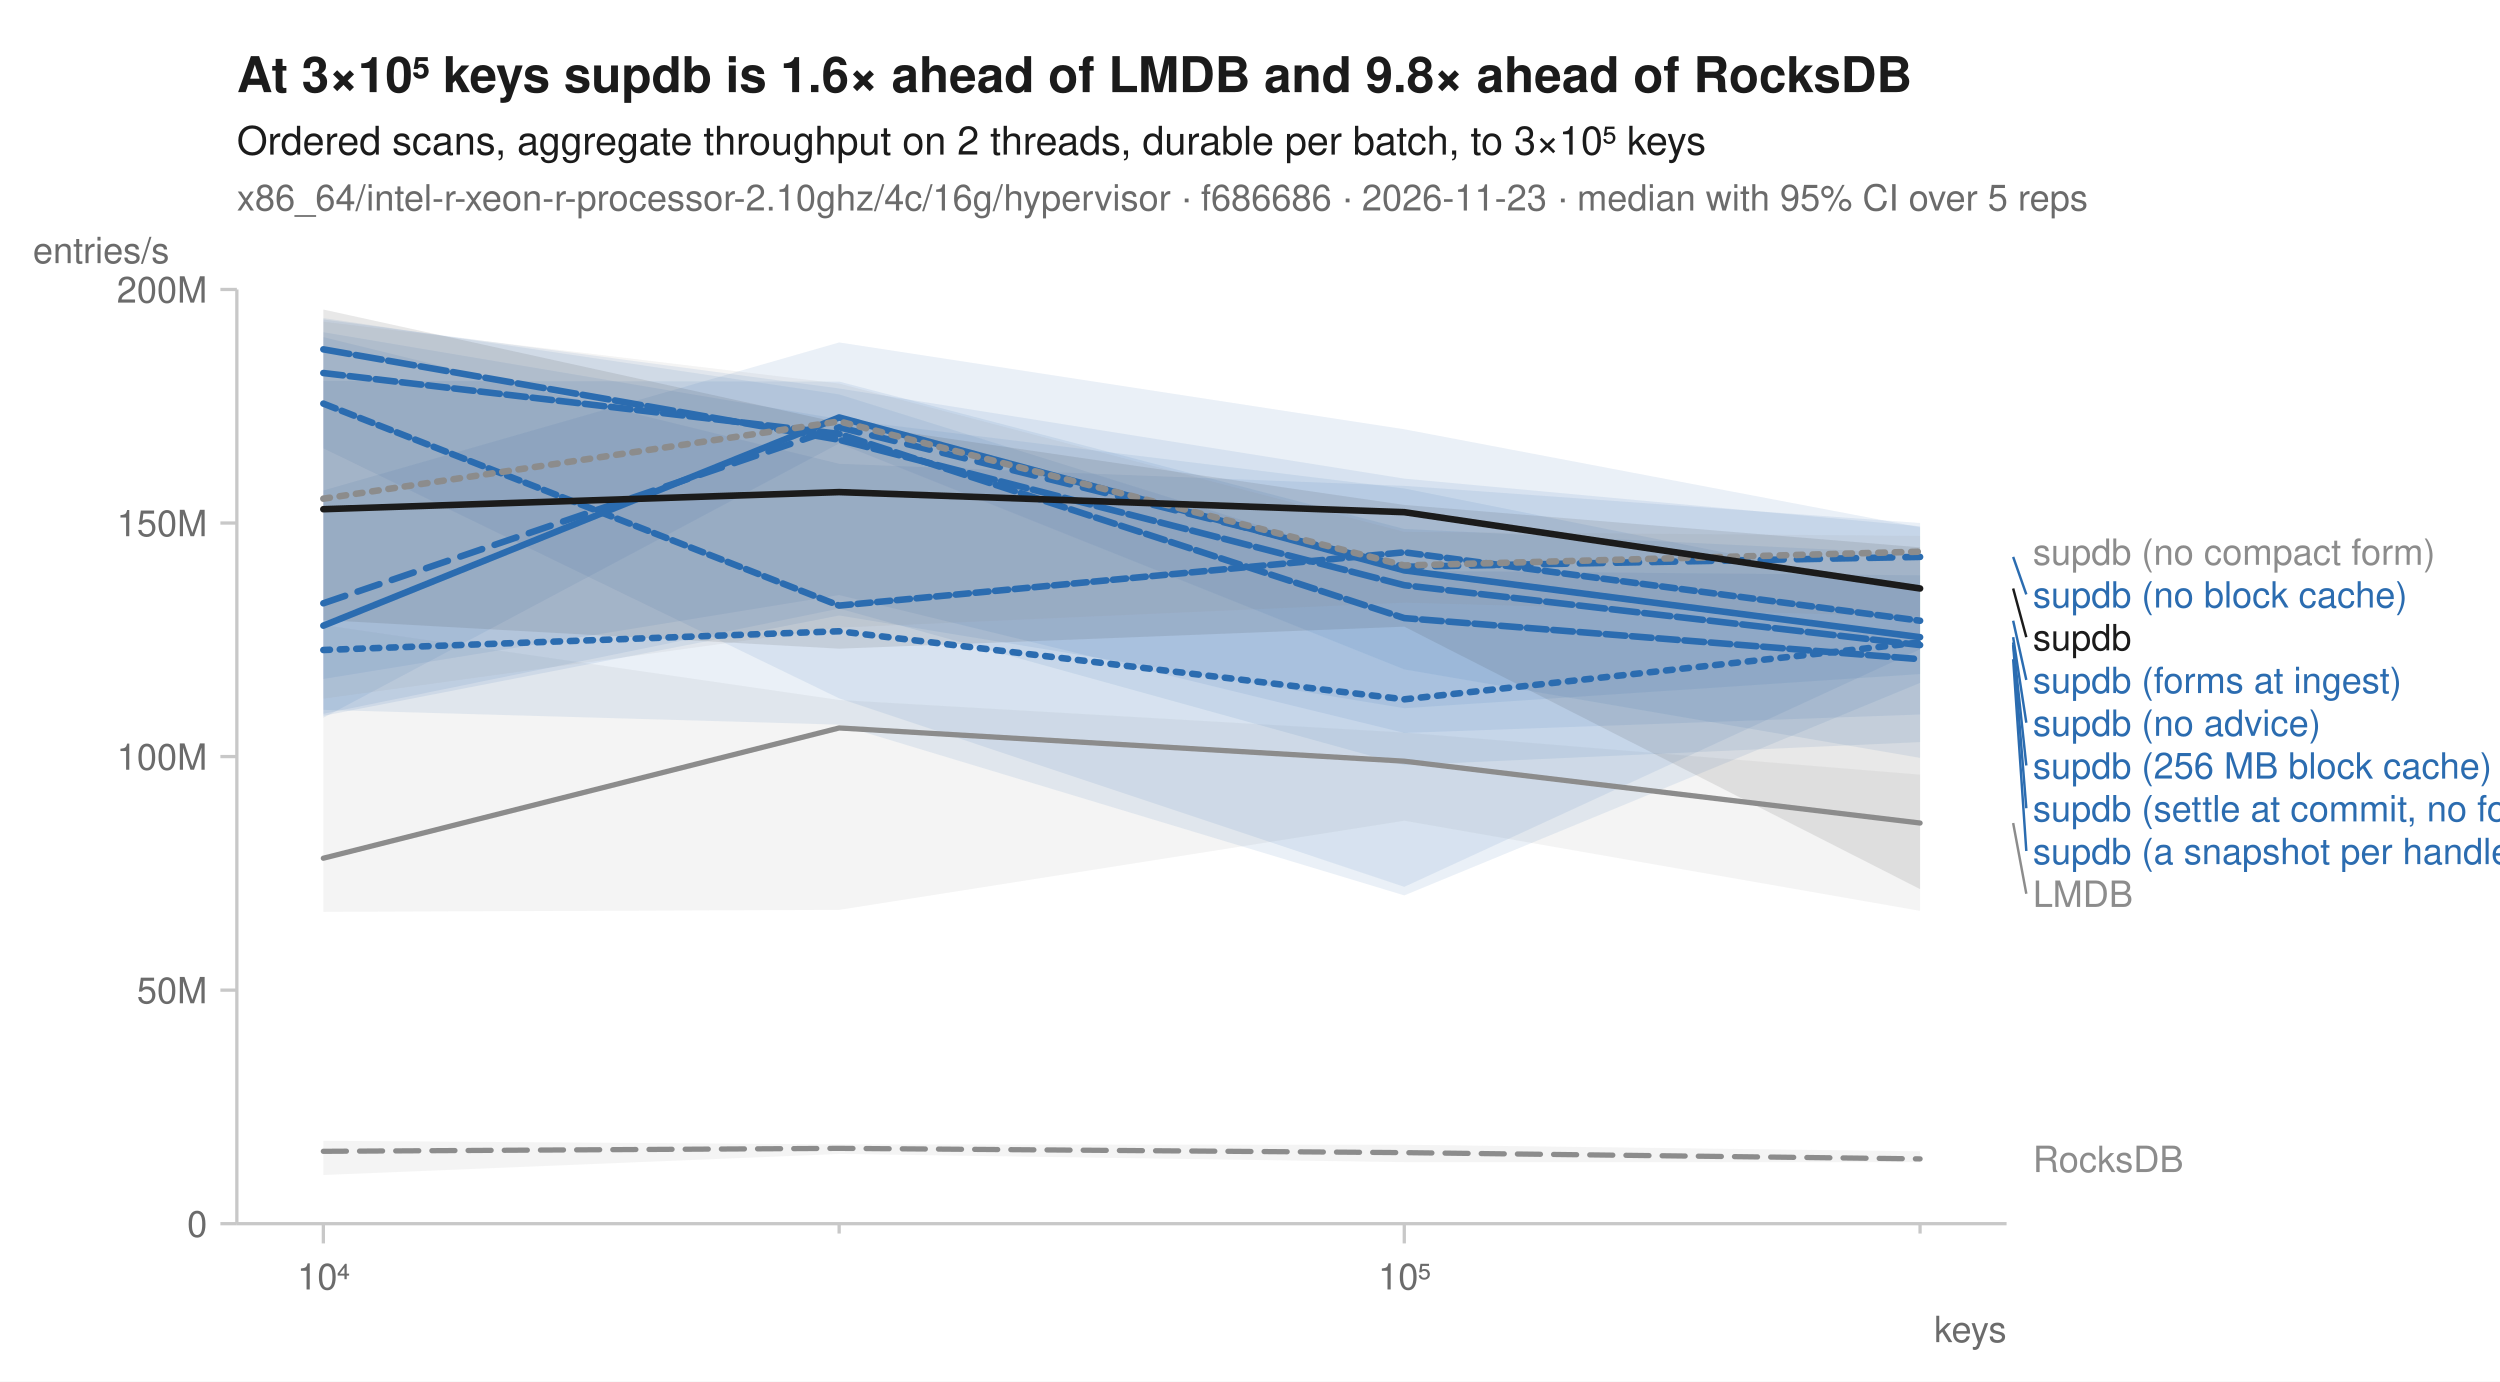
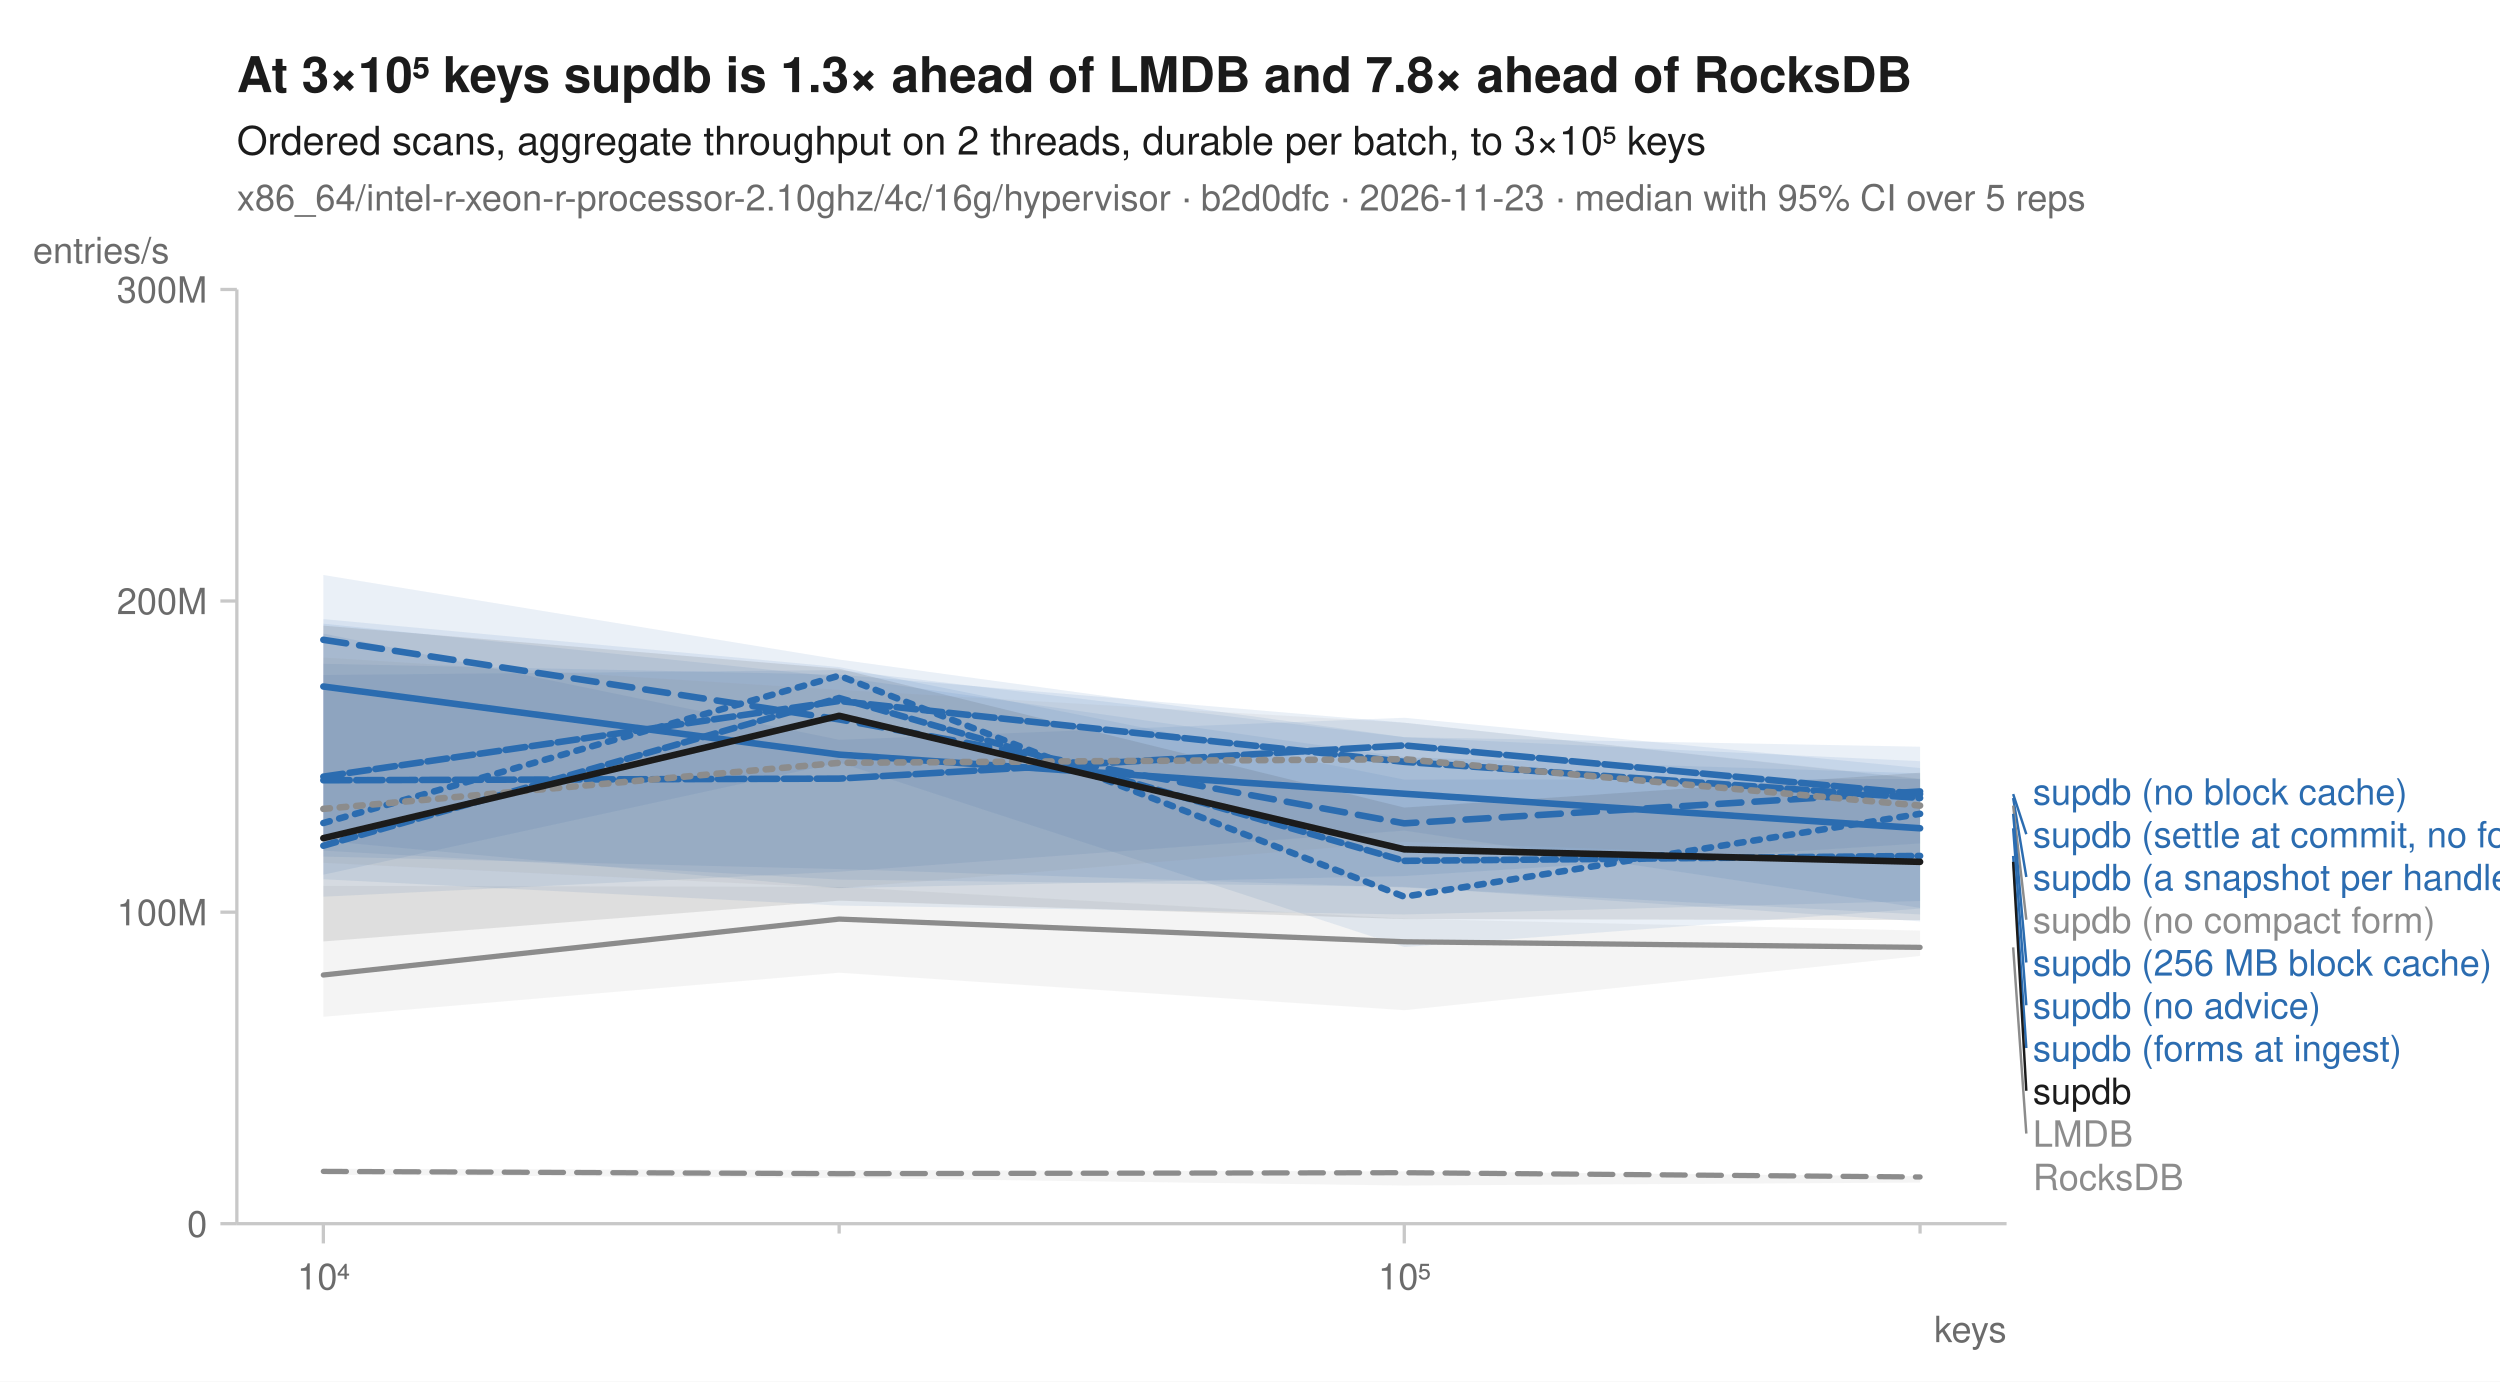
<svg xmlns="http://www.w3.org/2000/svg" width="760" height="420" viewBox="0 0 760 420" font-family="-apple-system, BlinkMacSystemFont, 'Segoe UI', Helvetica, Arial, sans-serif" fill="#1b1b1b">
  <rect width="760" height="420" fill="white" />
-   <text x="72" y="28" font-size="15" font-weight="600">At 3×10⁵ keys supdb is 1.6× ahead of LMDB and 9.8× ahead of RocksDB</text>
+   <text x="72" y="28" font-size="15" font-weight="600">At 3×10⁵ keys supdb is 1.3× ahead of LMDB and 7.8× ahead of RocksDB</text>
  <text x="72" y="47" font-size="12">Ordered scans, aggregate throughput on 2 threads, durable per batch, to 3×10⁵ keys</text>
-   <text x="72" y="64" font-size="11" fill="#6b6b6b">x86_64/intel-r-xeon-r-processor-2.10ghz/4c/16g/hypervisor · f686686 · 2026-11-23 · median with 95% CI over 5 reps</text>
+   <text x="72" y="64" font-size="11" fill="#6b6b6b">x86_64/intel-r-xeon-r-processor-2.10ghz/4c/16g/hypervisor · b2d0dfc · 2026-11-23 · median with 95% CI over 5 reps</text>
  <line x1="72" y1="372" x2="610" y2="372" stroke="#c8c8c8" stroke-width="1" />
  <line x1="72" y1="88" x2="72" y2="372" stroke="#c8c8c8" stroke-width="1" />
  <line x1="98.3" y1="372" x2="98.3" y2="378" stroke="#c8c8c8" stroke-width="1" />
  <text x="98.3" y="392" font-size="11" text-anchor="middle" fill="#6b6b6b">10⁴</text>
  <line x1="255.1" y1="372" x2="255.1" y2="375" stroke="#c8c8c8" stroke-width="1" />
  <line x1="426.9" y1="372" x2="426.9" y2="378" stroke="#c8c8c8" stroke-width="1" />
  <text x="426.9" y="392" font-size="11" text-anchor="middle" fill="#6b6b6b">10⁵</text>
  <line x1="583.7" y1="372" x2="583.7" y2="375" stroke="#c8c8c8" stroke-width="1" />
  <text x="610" y="408" font-size="11" text-anchor="end" fill="#6b6b6b">keys</text>
  <line x1="67" y1="372.0" x2="72" y2="372.0" stroke="#c8c8c8" stroke-width="1" />
  <text x="63" y="376.0" font-size="11" text-anchor="end" fill="#6b6b6b">0</text>
-   <line x1="67" y1="301.0" x2="72" y2="301.0" stroke="#c8c8c8" stroke-width="1" />
-   <text x="63" y="305.0" font-size="11" text-anchor="end" fill="#6b6b6b">50M</text>
-   <line x1="67" y1="230.0" x2="72" y2="230.0" stroke="#c8c8c8" stroke-width="1" />
-   <text x="63" y="234.0" font-size="11" text-anchor="end" fill="#6b6b6b">100M</text>
-   <line x1="67" y1="159.0" x2="72" y2="159.0" stroke="#c8c8c8" stroke-width="1" />
-   <text x="63" y="163.0" font-size="11" text-anchor="end" fill="#6b6b6b">150M</text>
+   <line x1="67" y1="277.3" x2="72" y2="277.3" stroke="#c8c8c8" stroke-width="1" />
+   <text x="63" y="281.3" font-size="11" text-anchor="end" fill="#6b6b6b">100M</text>
+   <line x1="67" y1="182.7" x2="72" y2="182.7" stroke="#c8c8c8" stroke-width="1" />
+   <text x="63" y="186.7" font-size="11" text-anchor="end" fill="#6b6b6b">200M</text>
  <line x1="67" y1="88.0" x2="72" y2="88.0" stroke="#c8c8c8" stroke-width="1" />
-   <text x="63" y="92.0" font-size="11" text-anchor="end" fill="#6b6b6b">200M</text>
+   <text x="63" y="92.0" font-size="11" text-anchor="end" fill="#6b6b6b">300M</text>
  <text x="10" y="80" font-size="11" text-anchor="start" fill="#6b6b6b">entries/s</text>
-   <path d="M98.3,346.8 L255.1,347.9 L426.9,348.0 L583.7,350.0 L583.7,353.3 L426.9,353.3 L255.1,350.8 L98.3,357.2 Z" fill="#8c8c8c" fill-opacity="0.10" />
-   <path d="M98.3,190.0 L255.1,212.8 L426.9,222.7 L583.7,235.5 L583.7,276.9 L426.9,249.5 L255.1,276.6 L98.3,277.2 Z" fill="#8c8c8c" fill-opacity="0.10" />
-   <path d="M98.3,96.7 L255.1,119.9 L426.9,173.5 L583.7,174.9 L583.7,207.6 L426.9,272.2 L255.1,220.3 L98.3,215.8 Z" fill="#2b6cb0" fill-opacity="0.10" />
-   <path d="M98.3,149.1 L255.1,104.1 L426.9,130.5 L583.7,160.3 L583.7,204.9 L426.9,215.3 L255.1,187.1 L98.3,217.6 Z" fill="#2b6cb0" fill-opacity="0.10" />
-   <path d="M98.3,115.8 L255.1,116.0 L426.9,160.8 L583.7,168.4 L583.7,230.4 L426.9,203.5 L255.1,134.8 L98.3,218.2 Z" fill="#2b6cb0" fill-opacity="0.10" />
-   <path d="M98.3,101.0 L255.1,127.4 L426.9,148.5 L583.7,179.9 L583.7,225.6 L426.9,232.6 L255.1,185.0 L98.3,217.0 Z" fill="#2b6cb0" fill-opacity="0.10" />
-   <path d="M98.3,97.1 L255.1,118.1 L426.9,145.5 L583.7,160.0 L583.7,217.2 L426.9,222.8 L255.1,180.9 L98.3,206.4 Z" fill="#2b6cb0" fill-opacity="0.10" />
-   <path d="M98.3,102.5 L255.1,141.0 L426.9,147.7 L583.7,159.0 L583.7,197.4 L426.9,269.6 L255.1,212.3 L98.3,136.3 Z" fill="#2b6cb0" fill-opacity="0.10" />
-   <path d="M98.3,97.8 L255.1,116.6 L426.9,161.7 L583.7,162.9 L583.7,187.5 L426.9,183.2 L255.1,190.8 L98.3,212.4 Z" fill="#8c8c8c" fill-opacity="0.10" />
-   <path d="M98.3,94.1 L255.1,128.5 L426.9,153.5 L583.7,166.4 L583.7,270.3 L426.9,190.5 L255.1,197.2 L98.3,188.5 Z" fill="#1b1b1b" fill-opacity="0.10" />
-   <path d="M98.3,350.0 L255.1,349.1 L426.9,350.4 L583.7,352.3 " fill="none" stroke="#8c8c8c" stroke-width="1.6" stroke-linejoin="round" stroke-linecap="round" stroke-dasharray="7,4" />
-   <path d="M98.3,260.9 L255.1,221.3 L426.9,231.4 L583.7,250.2 " fill="none" stroke="#8c8c8c" stroke-width="1.6" stroke-linejoin="round" stroke-linecap="round" />
-   <path d="M98.3,197.6 L255.1,191.9 L426.9,212.6 L583.7,195.3 " fill="none" stroke="#2b6cb0" stroke-width="2" stroke-linejoin="round" stroke-linecap="round" stroke-dasharray="2,3" />
-   <path d="M98.3,183.4 L255.1,129.9 L426.9,172.3 L583.7,169.3 " fill="none" stroke="#2b6cb0" stroke-width="2" stroke-linejoin="round" stroke-linecap="round" stroke-dasharray="7,4" />
-   <path d="M98.3,190.2 L255.1,126.9 L426.9,173.4 L583.7,193.7 " fill="none" stroke="#2b6cb0" stroke-width="2" stroke-linejoin="round" stroke-linecap="round" />
-   <path d="M98.3,113.4 L255.1,131.9 L426.9,187.9 L583.7,200.4 " fill="none" stroke="#2b6cb0" stroke-width="2" stroke-linejoin="round" stroke-linecap="round" stroke-dasharray="6,2" />
-   <path d="M98.3,106.2 L255.1,133.7 L426.9,177.9 L583.7,196.1 " fill="none" stroke="#2b6cb0" stroke-width="2" stroke-linejoin="round" stroke-linecap="round" stroke-dasharray="8,2" />
-   <path d="M98.3,122.7 L255.1,184.1 L426.9,167.9 L583.7,188.7 " fill="none" stroke="#2b6cb0" stroke-width="2" stroke-linejoin="round" stroke-linecap="round" stroke-dasharray="4,2" />
-   <path d="M98.3,151.6 L255.1,128.1 L426.9,171.9 L583.7,167.7 " fill="none" stroke="#8c8c8c" stroke-width="2" stroke-linejoin="round" stroke-linecap="round" stroke-dasharray="2,3" />
-   <path d="M98.3,154.8 L255.1,149.6 L426.9,155.7 L583.7,178.9 " fill="none" stroke="#1b1b1b" stroke-width="2" stroke-linejoin="round" stroke-linecap="round" />
-   <text x="618.0" y="171.7" font-size="11" fill="#8c8c8c">supdb (no compact form)</text>
-   <line x1="612.0" y1="169.3" x2="616.0" y2="180.7" stroke="#2b6cb0" stroke-width="0.75" />
-   <text x="618.0" y="184.7" font-size="11" fill="#2b6cb0">supdb (no block cache)</text>
-   <line x1="612.0" y1="178.9" x2="616.0" y2="193.7" stroke="#1b1b1b" stroke-width="0.75" />
-   <text x="618.0" y="197.7" font-size="11" fill="#1b1b1b">supdb</text>
-   <line x1="612.0" y1="188.7" x2="616.0" y2="206.7" stroke="#2b6cb0" stroke-width="0.75" />
-   <text x="618.0" y="210.7" font-size="11" fill="#2b6cb0">supdb (forms at ingest)</text>
-   <line x1="612.0" y1="193.7" x2="616.0" y2="219.7" stroke="#2b6cb0" stroke-width="0.75" />
-   <text x="618.0" y="223.7" font-size="11" fill="#2b6cb0">supdb (no advice)</text>
-   <line x1="612.0" y1="195.3" x2="616.0" y2="232.7" stroke="#2b6cb0" stroke-width="0.75" />
-   <text x="618.0" y="236.7" font-size="11" fill="#2b6cb0">supdb (256 MB block cache)</text>
-   <line x1="612.0" y1="196.1" x2="616.0" y2="245.7" stroke="#2b6cb0" stroke-width="0.75" />
-   <text x="618.0" y="249.7" font-size="11" fill="#2b6cb0">supdb (settle at commit, no forms)</text>
-   <line x1="612.0" y1="200.4" x2="616.0" y2="258.7" stroke="#2b6cb0" stroke-width="0.75" />
-   <text x="618.0" y="262.7" font-size="11" fill="#2b6cb0">supdb (a snapshot per handle)</text>
-   <line x1="612.0" y1="250.2" x2="616.0" y2="271.7" stroke="#8c8c8c" stroke-width="0.75" />
-   <text x="618.0" y="275.7" font-size="11" fill="#8c8c8c">LMDB</text>
-   <text x="618.0" y="356.3" font-size="11" fill="#8c8c8c">RocksDB</text>
+   <path d="M98.3,355.3 L255.1,355.7 L426.9,356.1 L583.7,357.6 L583.7,359.5 L426.9,360.4 L255.1,358.1 L98.3,357.1 Z" fill="#8c8c8c" fill-opacity="0.10" />
+   <path d="M98.3,269.3 L255.1,269.6 L426.9,279.3 L583.7,282.9 L583.7,290.6 L426.9,307.1 L255.1,295.7 L98.3,309.1 Z" fill="#8c8c8c" fill-opacity="0.10" />
+   <path d="M98.3,188.2 L255.1,202.8 L426.9,237.0 L583.7,236.8 L583.7,276.2 L426.9,287.9 L255.1,231.8 L98.3,265.9 Z" fill="#2b6cb0" fill-opacity="0.10" />
+   <path d="M98.3,174.8 L255.1,200.5 L426.9,224.1 L583.7,227.0 L583.7,278.0 L426.9,269.8 L255.1,264.2 L98.3,260.4 Z" fill="#2b6cb0" fill-opacity="0.10" />
+   <path d="M98.3,205.2 L255.1,203.7 L426.9,224.1 L583.7,231.4 L583.7,256.4 L426.9,266.3 L255.1,270.0 L98.3,255.6 Z" fill="#2b6cb0" fill-opacity="0.10" />
+   <path d="M98.3,201.8 L255.1,205.1 L426.9,219.7 L583.7,236.9 L583.7,276.0 L426.9,252.5 L255.1,265.0 L98.3,272.6 Z" fill="#2b6cb0" fill-opacity="0.10" />
+   <path d="M98.3,192.6 L255.1,224.9 L426.9,218.2 L583.7,233.5 L583.7,280.1 L426.9,269.6 L255.1,267.4 L98.3,258.6 Z" fill="#2b6cb0" fill-opacity="0.10" />
+   <path d="M98.3,189.6 L255.1,205.8 L426.9,230.2 L583.7,235.1 L583.7,273.9 L426.9,278.0 L255.1,275.3 L98.3,267.3 Z" fill="#2b6cb0" fill-opacity="0.10" />
+   <path d="M98.3,199.9 L255.1,209.7 L426.9,219.7 L583.7,236.7 L583.7,261.5 L426.9,255.9 L255.1,270.0 L98.3,262.3 Z" fill="#8c8c8c" fill-opacity="0.10" />
+   <path d="M98.3,190.2 L255.1,203.3 L426.9,245.5 L583.7,234.9 L583.7,279.7 L426.9,279.4 L255.1,273.8 L98.3,286.2 Z" fill="#1b1b1b" fill-opacity="0.10" />
+   <path d="M98.3,356.1 L255.1,356.8 L426.9,356.5 L583.7,357.8 " fill="none" stroke="#8c8c8c" stroke-width="1.6" stroke-linejoin="round" stroke-linecap="round" stroke-dasharray="7,4" />
+   <path d="M98.3,296.4 L255.1,279.4 L426.9,286.3 L583.7,288.0 " fill="none" stroke="#8c8c8c" stroke-width="1.6" stroke-linejoin="round" stroke-linecap="round" />
+   <path d="M98.3,250.2 L255.1,205.4 L426.9,272.6 L583.7,247.4 " fill="none" stroke="#2b6cb0" stroke-width="2" stroke-linejoin="round" stroke-linecap="round" stroke-dasharray="2,3" />
+   <path d="M98.3,194.5 L255.1,218.7 L426.9,250.3 L583.7,240.6 " fill="none" stroke="#2b6cb0" stroke-width="2" stroke-linejoin="round" stroke-linecap="round" stroke-dasharray="7,4" />
+   <path d="M98.3,208.7 L255.1,229.4 L426.9,241.3 L583.7,251.8 " fill="none" stroke="#2b6cb0" stroke-width="2" stroke-linejoin="round" stroke-linecap="round" />
+   <path d="M98.3,236.1 L255.1,213.1 L426.9,231.6 L583.7,242.6 " fill="none" stroke="#2b6cb0" stroke-width="2" stroke-linejoin="round" stroke-linecap="round" stroke-dasharray="6,2" />
+   <path d="M98.3,237.2 L255.1,236.7 L426.9,226.6 L583.7,241.4 " fill="none" stroke="#2b6cb0" stroke-width="2" stroke-linejoin="round" stroke-linecap="round" stroke-dasharray="8,2" />
+   <path d="M98.3,257.1 L255.1,212.2 L426.9,261.7 L583.7,260.2 " fill="none" stroke="#2b6cb0" stroke-width="2" stroke-linejoin="round" stroke-linecap="round" stroke-dasharray="4,2" />
+   <path d="M98.3,245.9 L255.1,231.9 L426.9,230.8 L583.7,244.9 " fill="none" stroke="#8c8c8c" stroke-width="2" stroke-linejoin="round" stroke-linecap="round" stroke-dasharray="2,3" />
+   <path d="M98.3,254.8 L255.1,217.6 L426.9,258.2 L583.7,262.0 " fill="none" stroke="#1b1b1b" stroke-width="2" stroke-linejoin="round" stroke-linecap="round" />
+   <text x="618.0" y="244.6" font-size="11" fill="#2b6cb0">supdb (no block cache)</text>
+   <line x1="612.0" y1="241.4" x2="616.0" y2="253.6" stroke="#2b6cb0" stroke-width="0.75" />
+   <text x="618.0" y="257.6" font-size="11" fill="#2b6cb0">supdb (settle at commit, no forms)</text>
+   <line x1="612.0" y1="242.6" x2="616.0" y2="266.6" stroke="#2b6cb0" stroke-width="0.75" />
+   <text x="618.0" y="270.6" font-size="11" fill="#2b6cb0">supdb (a snapshot per handle)</text>
+   <line x1="612.0" y1="244.9" x2="616.0" y2="279.6" stroke="#8c8c8c" stroke-width="0.75" />
+   <text x="618.0" y="283.6" font-size="11" fill="#8c8c8c">supdb (no compact form)</text>
+   <line x1="612.0" y1="247.4" x2="616.0" y2="292.6" stroke="#2b6cb0" stroke-width="0.75" />
+   <text x="618.0" y="296.6" font-size="11" fill="#2b6cb0">supdb (256 MB block cache)</text>
+   <line x1="612.0" y1="251.8" x2="616.0" y2="305.6" stroke="#2b6cb0" stroke-width="0.75" />
+   <text x="618.0" y="309.6" font-size="11" fill="#2b6cb0">supdb (no advice)</text>
+   <line x1="612.0" y1="260.2" x2="616.0" y2="318.6" stroke="#2b6cb0" stroke-width="0.75" />
+   <text x="618.0" y="322.6" font-size="11" fill="#2b6cb0">supdb (forms at ingest)</text>
+   <line x1="612.0" y1="262.0" x2="616.0" y2="331.6" stroke="#1b1b1b" stroke-width="0.75" />
+   <text x="618.0" y="335.6" font-size="11" fill="#1b1b1b">supdb</text>
+   <line x1="612.0" y1="288.0" x2="616.0" y2="344.6" stroke="#8c8c8c" stroke-width="0.75" />
+   <text x="618.0" y="348.6" font-size="11" fill="#8c8c8c">LMDB</text>
+   <text x="618.0" y="361.8" font-size="11" fill="#8c8c8c">RocksDB</text>
</svg>
